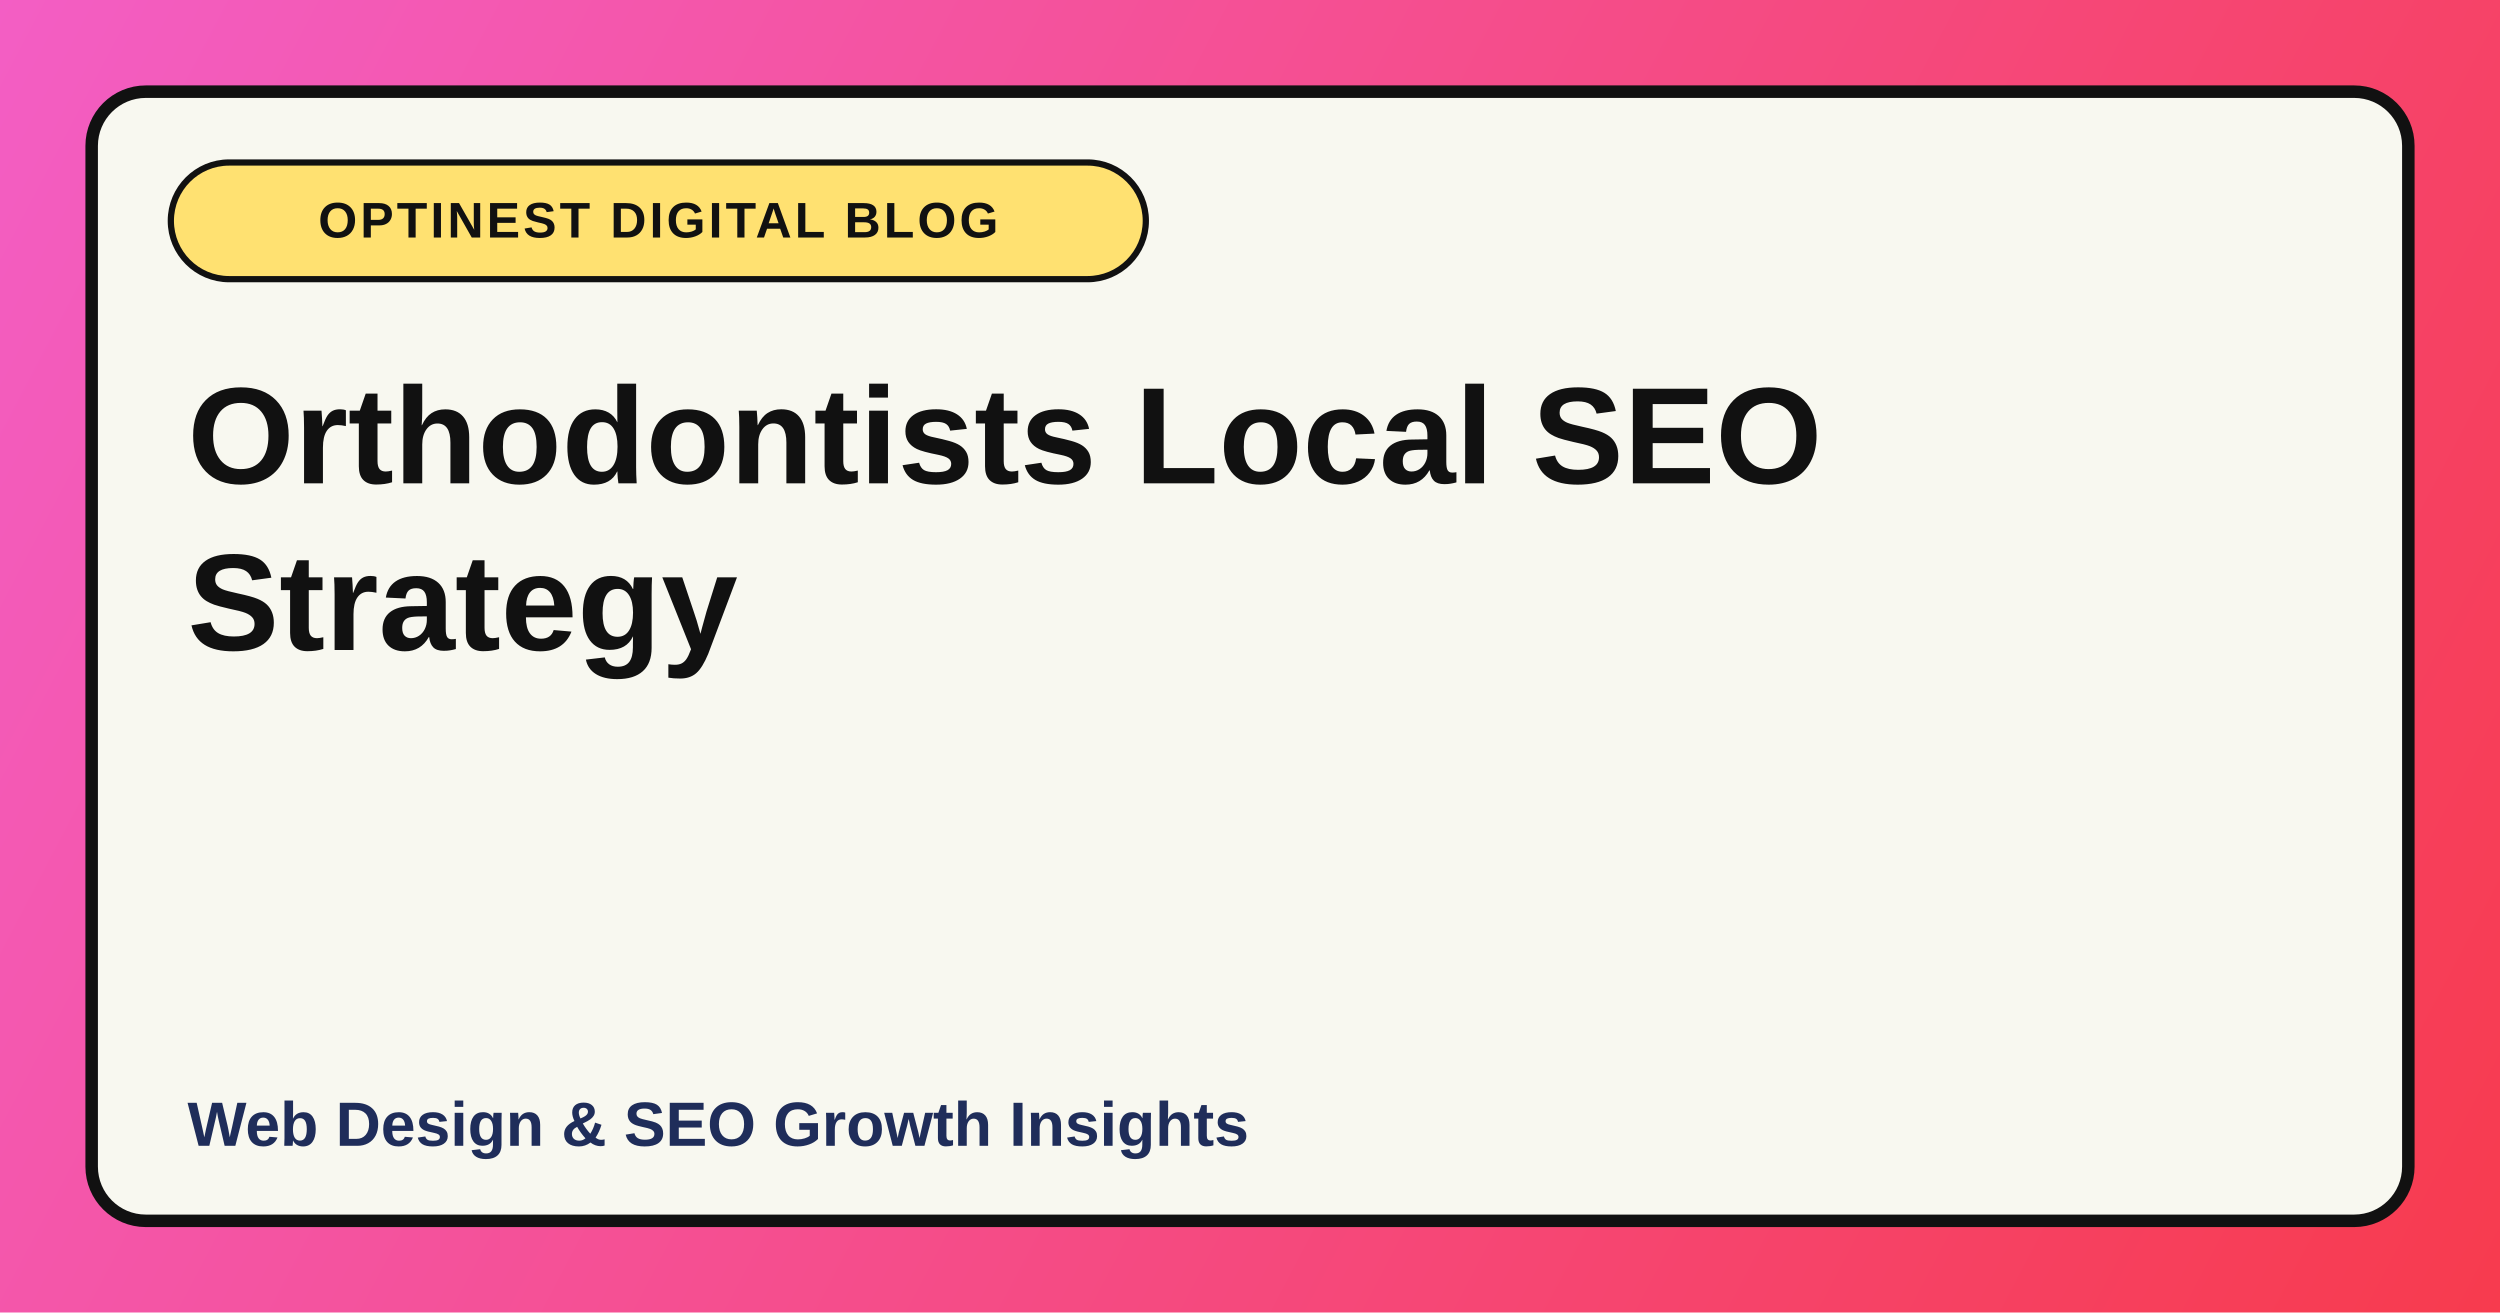
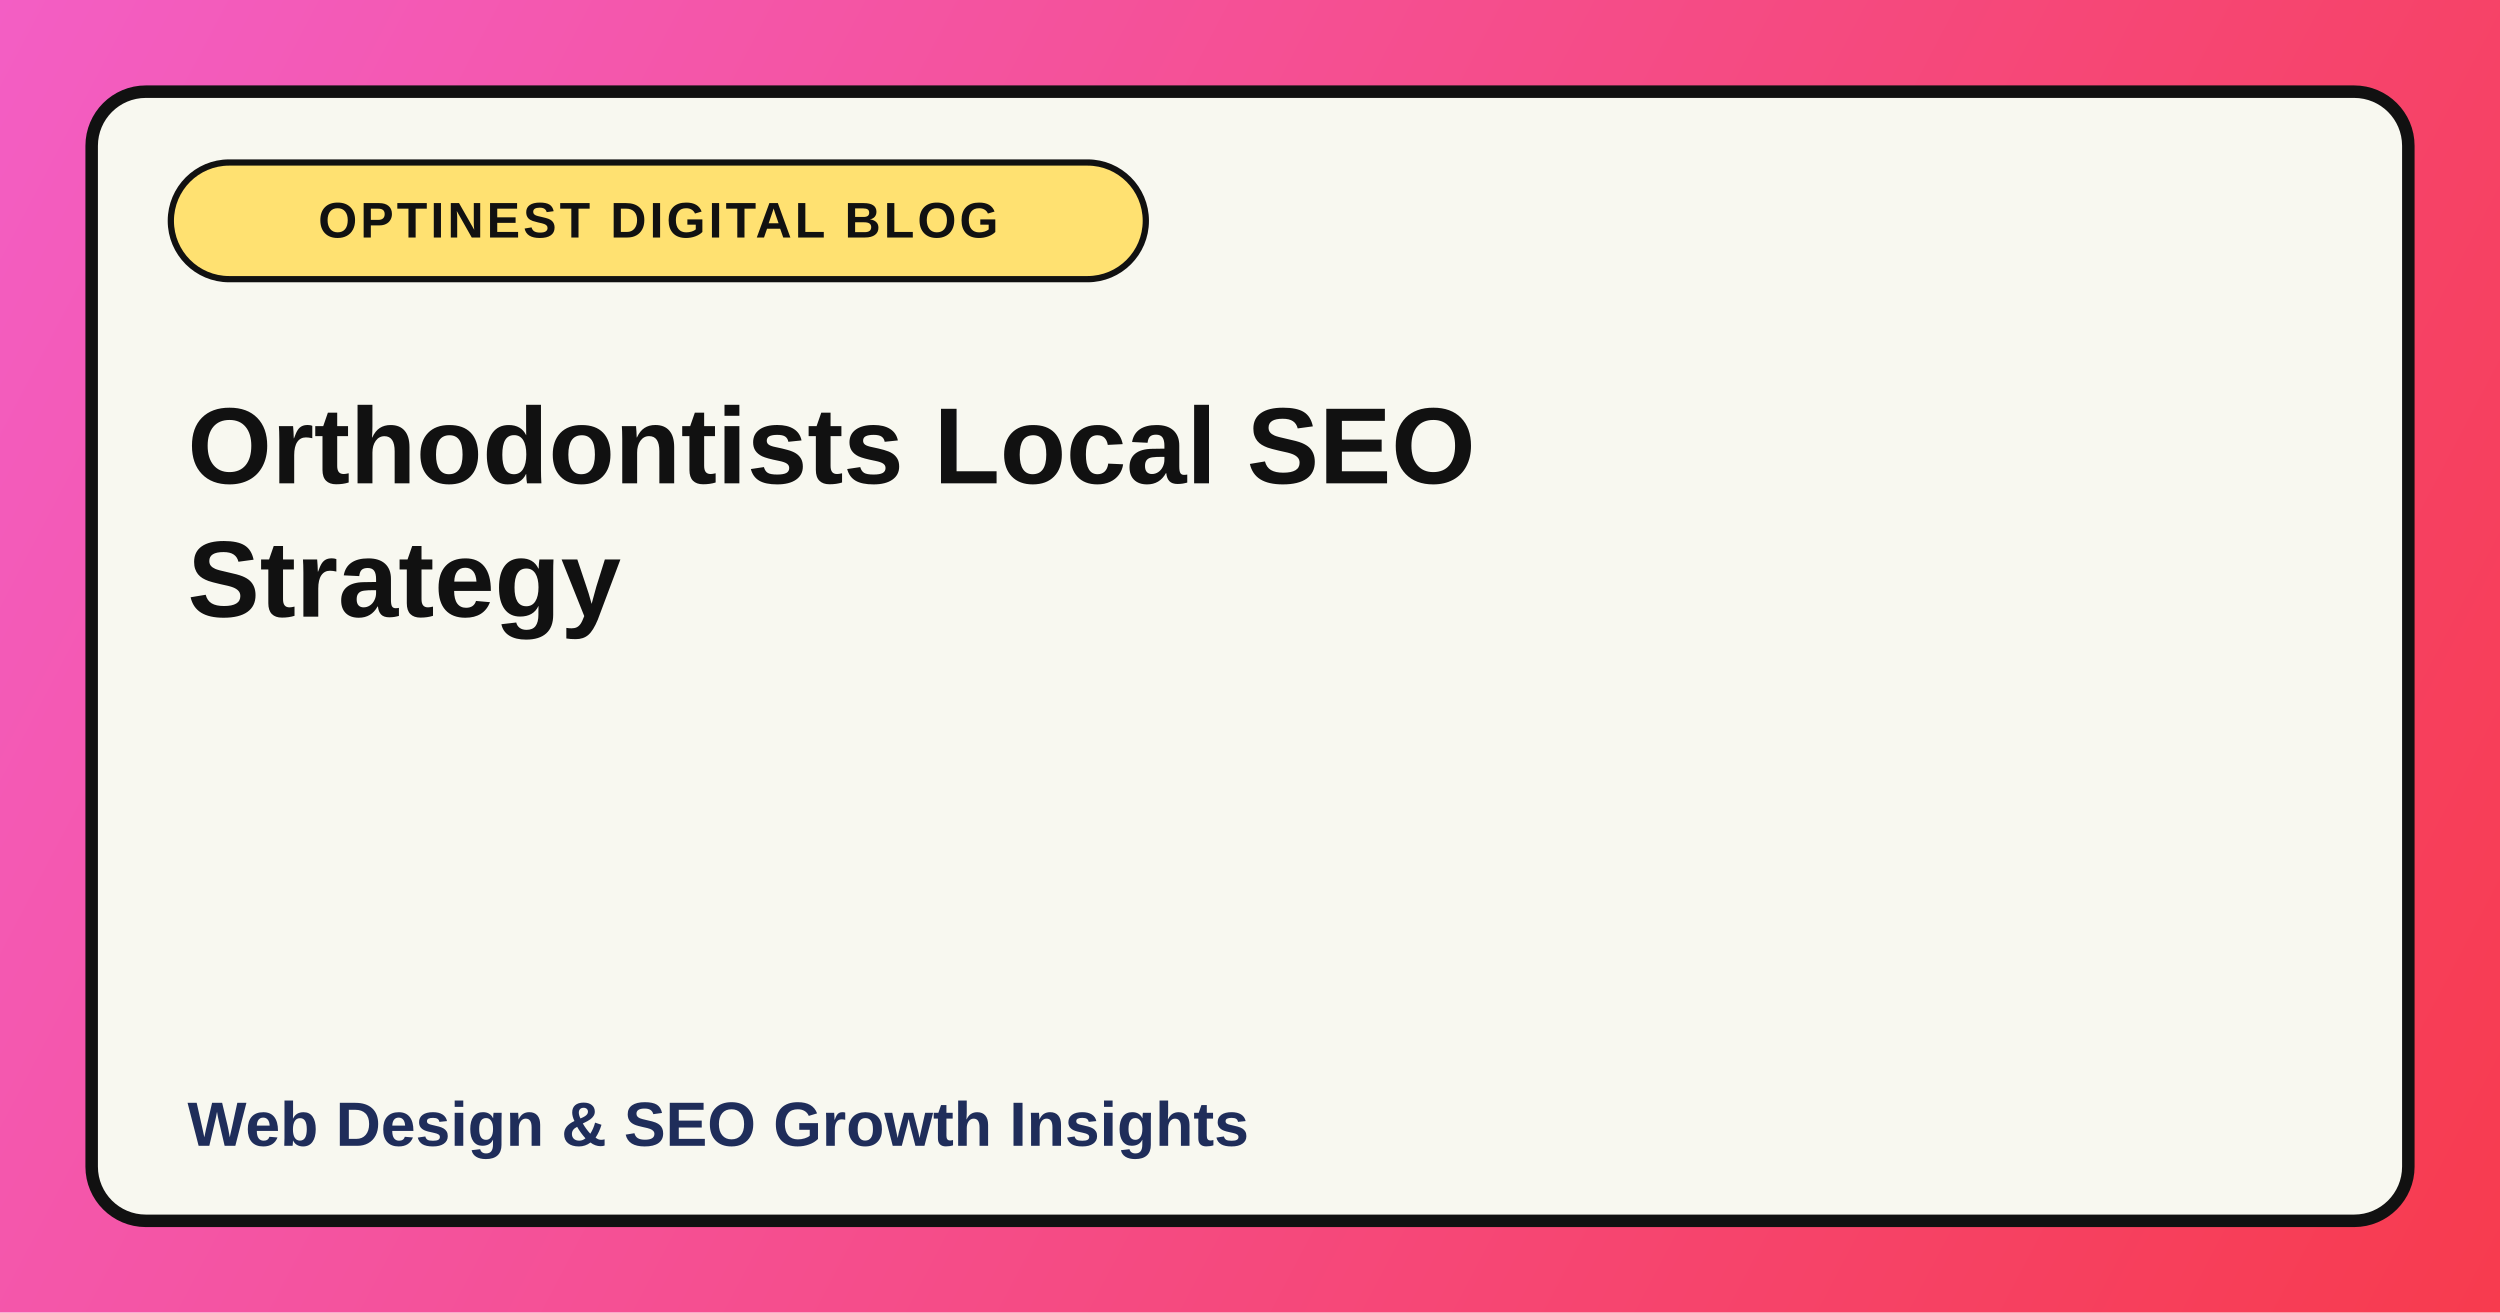
<svg xmlns="http://www.w3.org/2000/svg" width="1200" height="630" viewBox="0 0 1200 630" fill="none">
  <defs>
    <linearGradient id="bg" x1="0" y1="0" x2="1200" y2="630" gradientUnits="userSpaceOnUse">
      <stop offset="0%" stop-color="hsl(319 86% 66%)" />
      <stop offset="100%" stop-color="hsl(354 92% 60%)" />
    </linearGradient>
  </defs>
  <rect width="1200" height="630" fill="url(#bg)" />
  <rect x="44" y="44" width="1112" height="542" rx="26" fill="#F8F8F0" stroke="#111" stroke-width="6" />
  <rect x="82" y="78" width="468" height="56" rx="28" fill="#FFE171" stroke="#111" stroke-width="3" />
  <text x="316" y="114" text-anchor="middle" font-family="Arial, sans-serif" font-size="24" font-weight="700" letter-spacing="1.5" fill="#111">OPTINEST DIGITAL BLOG</text>
-   <text x="90" y="232" font-family="Arial Black, Arial, sans-serif" font-size="66" font-weight="900" fill="#111">
+   <text x="90" y="232" font-family="Arial Black, Arial, sans-serif" font-size="52" font-weight="900" fill="#111">
    <tspan x="90" dy="0">Orthodontists Local SEO</tspan>
-     <tspan x="90" dy="80">Strategy</tspan>
+     <tspan x="90" dy="64">Strategy</tspan>
  </text>
  <text x="90" y="550" font-family="Arial, sans-serif" font-size="30" font-weight="700" fill="#1f2d5a">Web Design &amp; SEO Growth Insights</text>
</svg>
